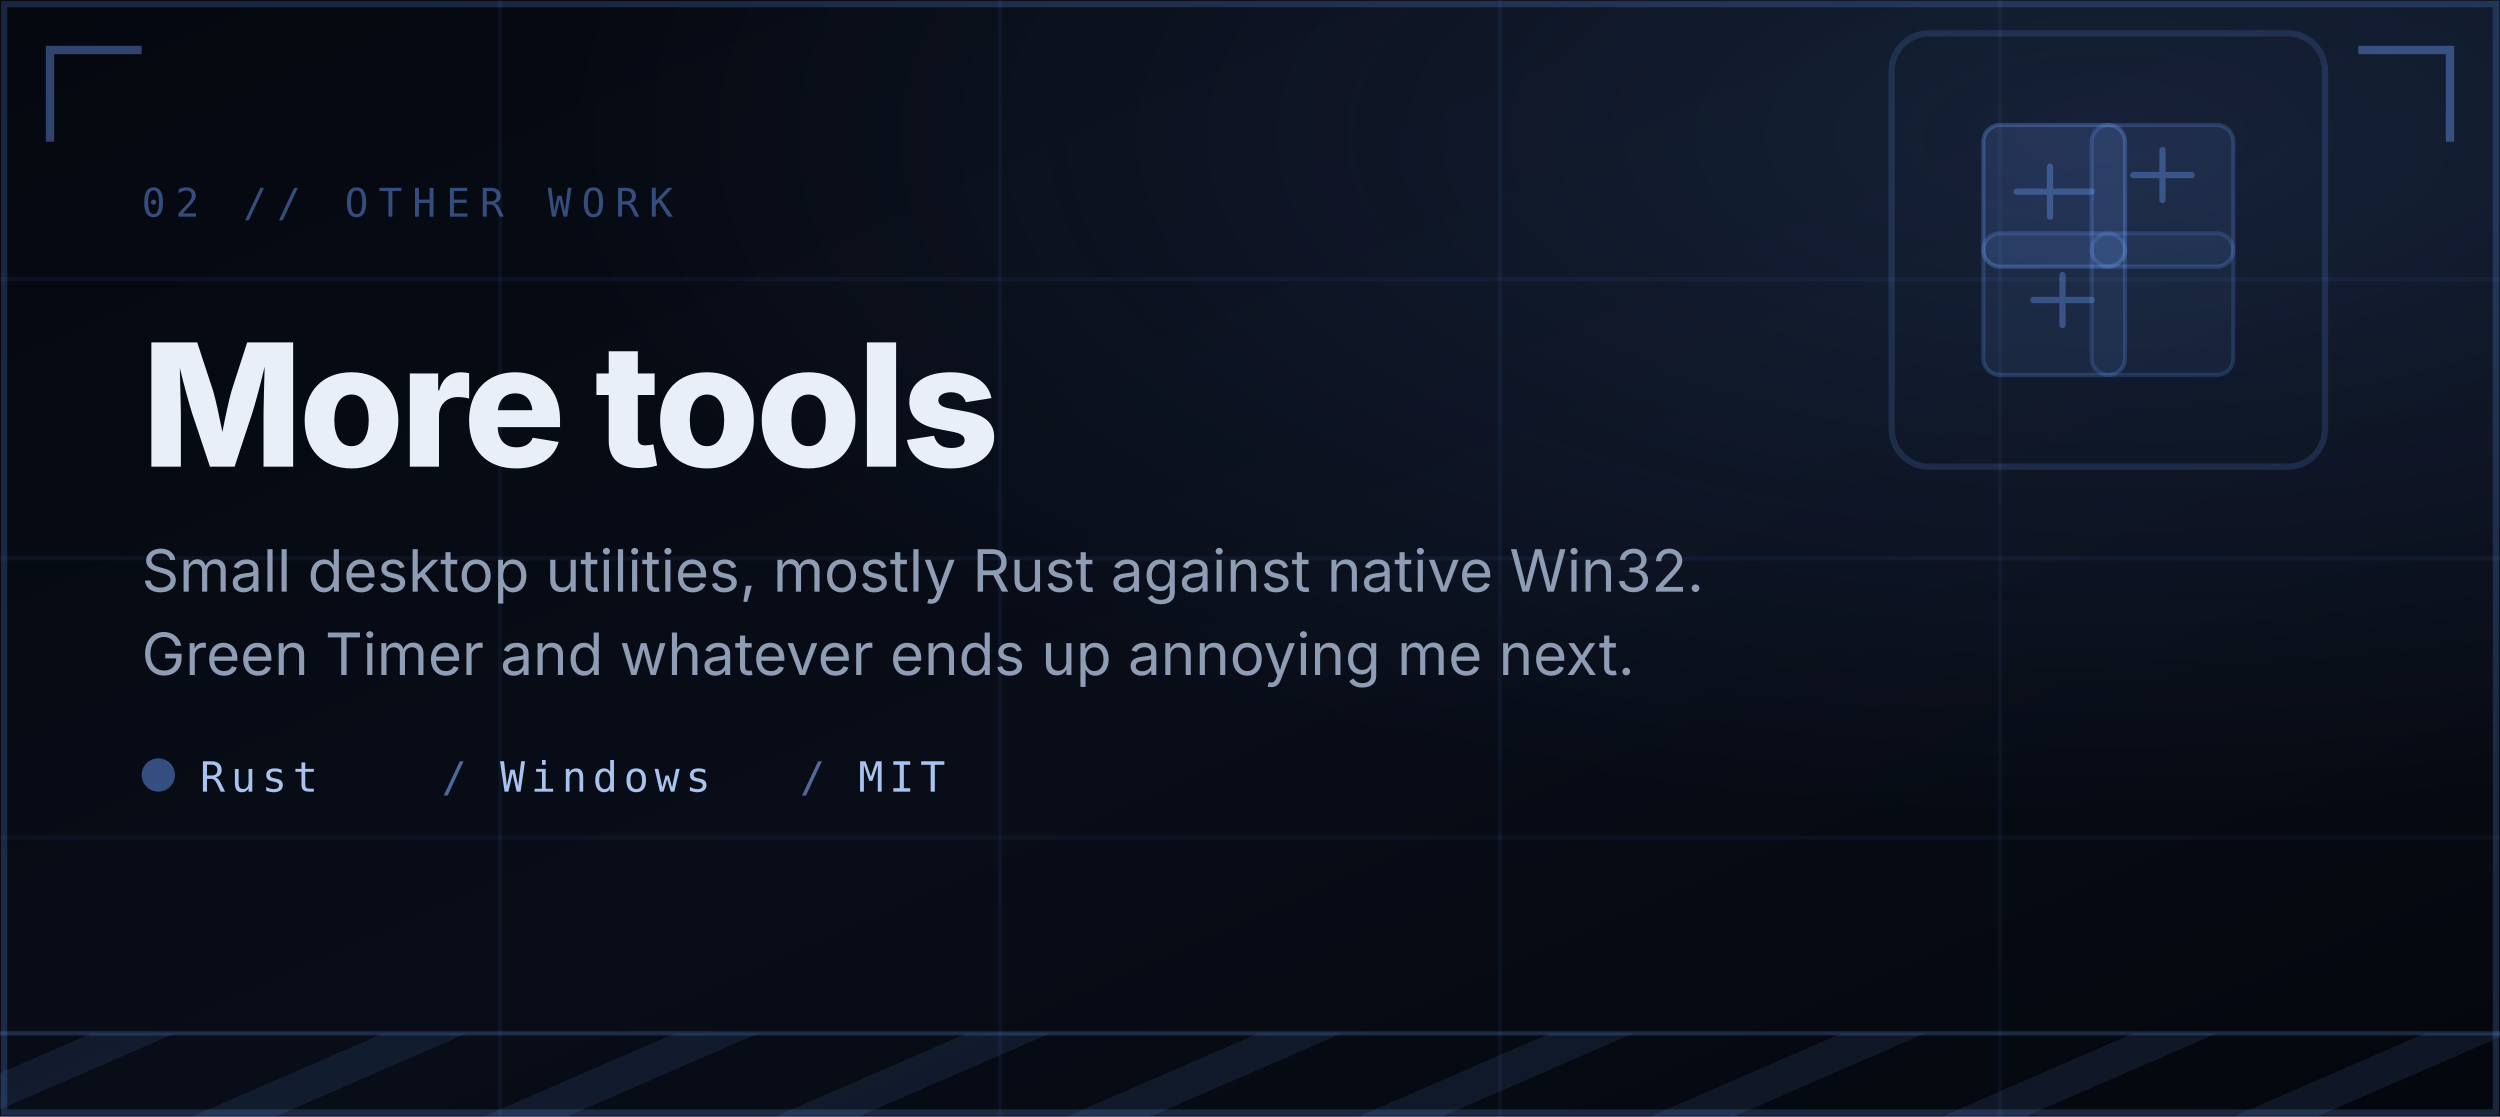
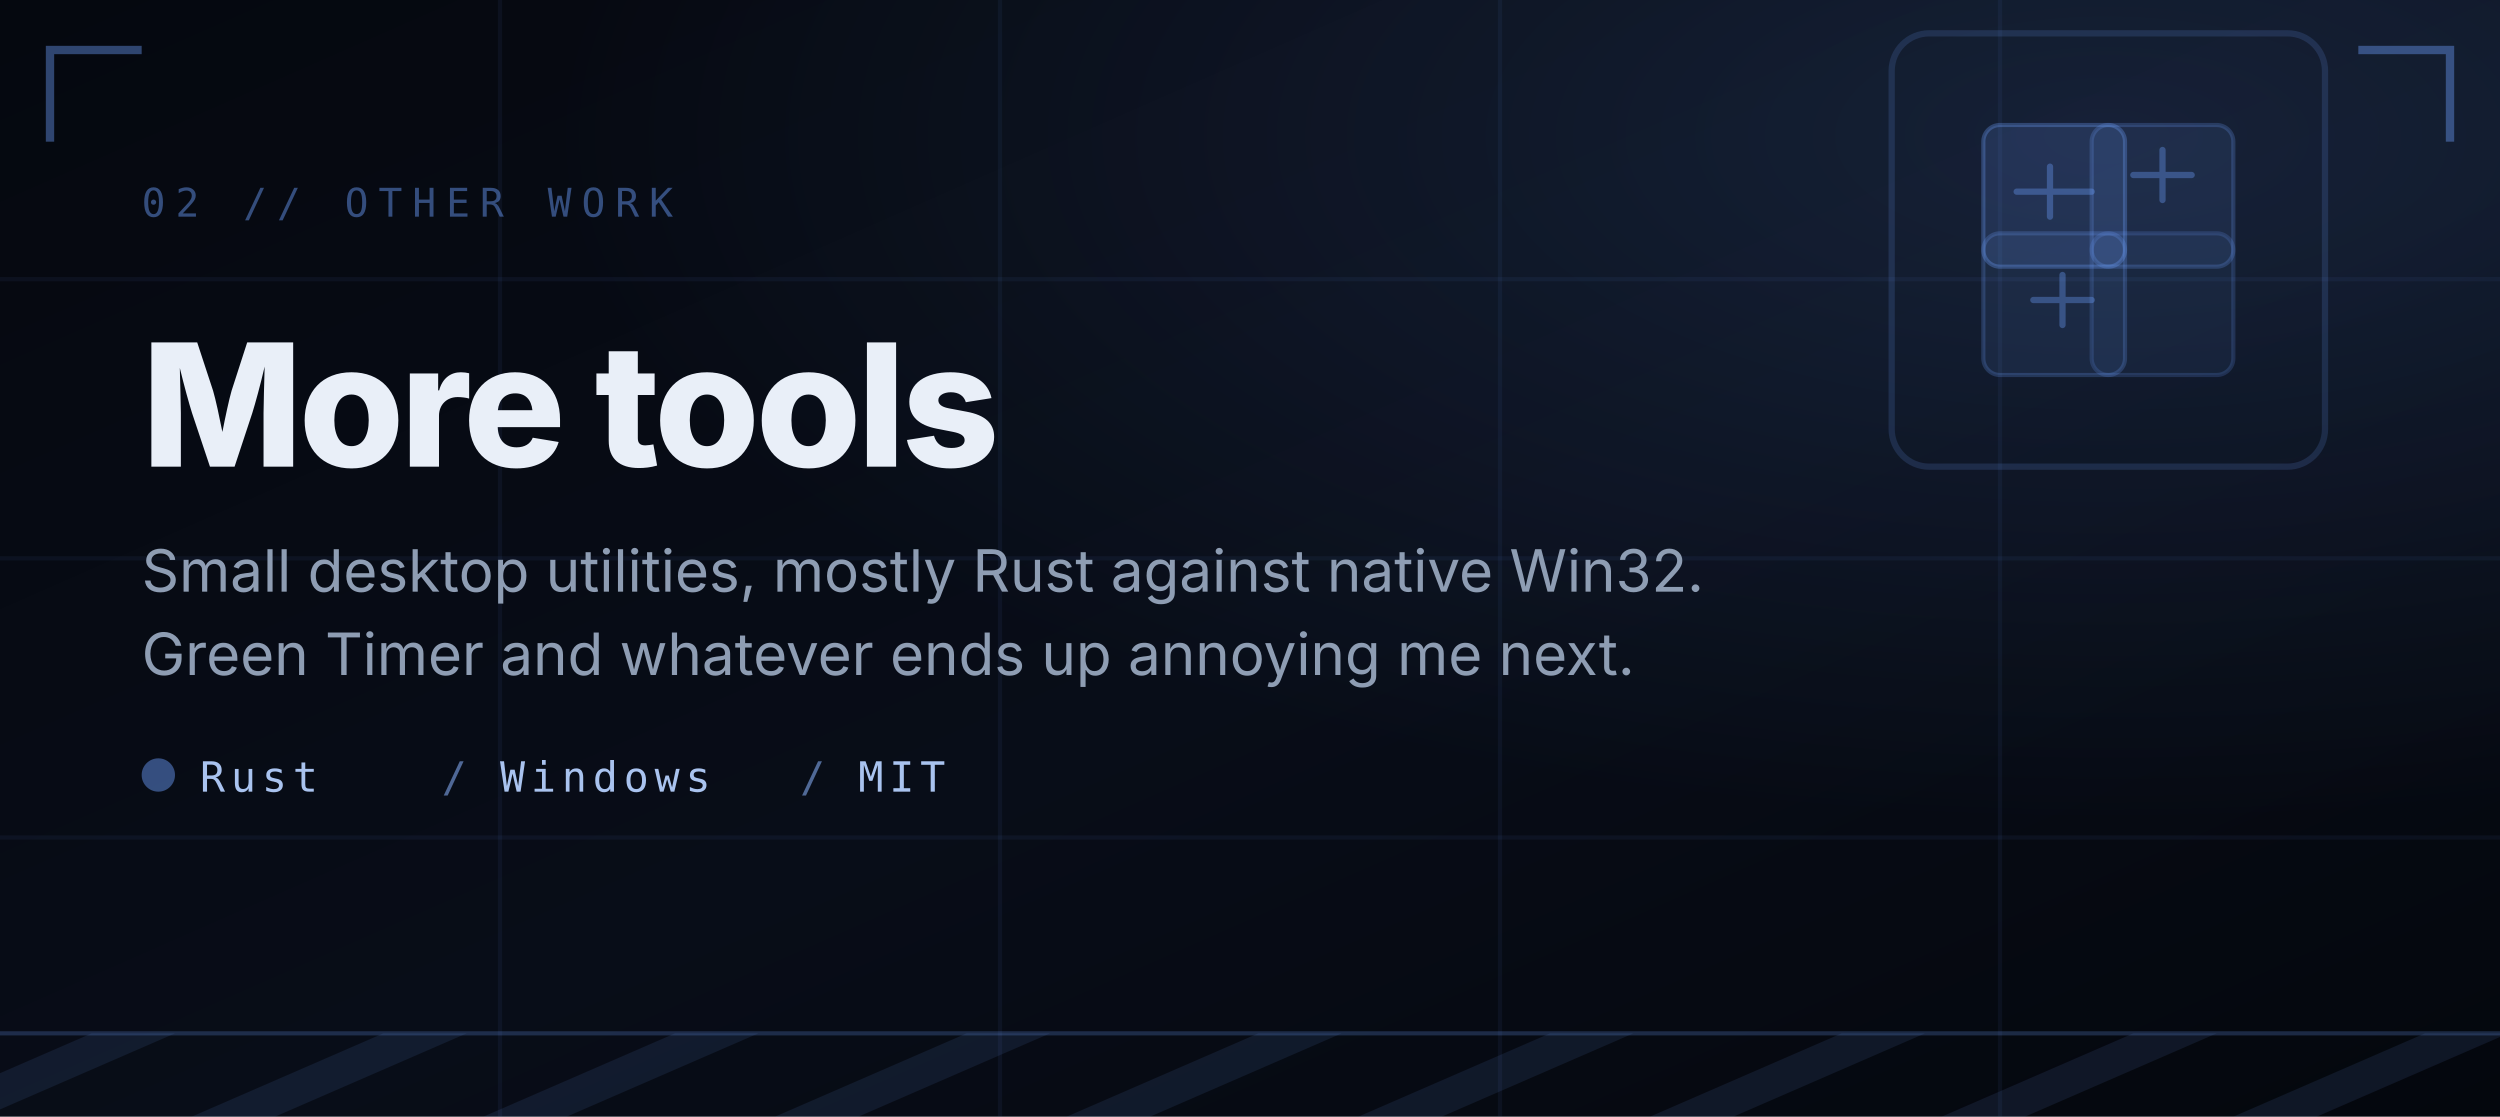
<svg xmlns="http://www.w3.org/2000/svg" viewBox="0 0 600 268" width="600" height="268" role="img" aria-label="More from LvSpook - other Windows tools">
  <defs>
    <linearGradient id="bg" x1="0" y1="0" x2="1" y2="1">
      <stop offset="0%" stop-color="#05080f" />
      <stop offset="55%" stop-color="#080d18" />
      <stop offset="100%" stop-color="#04070d" />
    </linearGradient>
    <radialGradient id="glow" cx="0.84" cy="0.12" r="0.62">
      <stop offset="0%" stop-color="#6ea0ff" stop-opacity="0.14" />
      <stop offset="100%" stop-color="#6ea0ff" stop-opacity="0" />
    </radialGradient>
    <clipPath id="band2">
      <rect x="0" y="248" width="600" height="20" />
    </clipPath>
  </defs>
  <rect width="600" height="268" fill="url(#bg)" />
  <rect width="600" height="268" fill="url(#glow)" />
  <g stroke="#6ea0ff" stroke-opacity="0.06" stroke-width="1">
    <path d="M0 67h600M0 134h600M0 201h600" />
    <path d="M120 0v268M240 0v268M360 0v268M480 0v268" />
  </g>
  <g transform="translate(506 60)">
    <rect x="-52" y="-52" width="104" height="104" rx="9" fill="none" stroke="#6ea0ff" stroke-opacity="0.16" stroke-width="1.5" />
    <rect x="-30" y="-30" width="34" height="34" rx="4" fill="#6ea0ff" fill-opacity="0.16" stroke="#6ea0ff" stroke-opacity="0.30" />
    <rect x="-4" y="-30" width="34" height="34" rx="4" fill="#6ea0ff" fill-opacity="0.10" stroke="#6ea0ff" stroke-opacity="0.22" />
    <rect x="-30" y="-4" width="34" height="34" rx="4" fill="#6ea0ff" fill-opacity="0.10" stroke="#6ea0ff" stroke-opacity="0.22" />
    <rect x="-4" y="-4" width="34" height="34" rx="4" fill="#6ea0ff" fill-opacity="0.07" stroke="#6ea0ff" stroke-opacity="0.18" />
    <g stroke="#6ea0ff" stroke-opacity="0.35" stroke-width="1.5" fill="none" stroke-linecap="round">
      <path d="M-22 -14h18M-14 -20v12" />
      <path d="M6 -18h14M13 -24v12" />
      <path d="M-18 12h14M-11 6v12" />
    </g>
  </g>
  <text x="34" y="52" font-family="Consolas, 'Cascadia Mono', ui-monospace, monospace" font-size="9.5" fill="#6ea0ff" fill-opacity="0.45" letter-spacing="2.4">02 // OTHER WORK</text>
  <text x="34" y="112" font-family="Segoe UI, Inter, Helvetica, Arial, sans-serif" font-size="41" font-weight="800" letter-spacing="-1" fill="#e9eff8">More tools</text>
  <text x="34" y="142" font-family="Segoe UI, Inter, Helvetica, Arial, sans-serif" font-size="14" fill="#8e9db3">Small desktop utilities, mostly Rust against native Win32.</text>
  <text x="34" y="162" font-family="Segoe UI, Inter, Helvetica, Arial, sans-serif" font-size="14" fill="#8e9db3">Green Timer and whatever ends up annoying me next.</text>
  <g transform="translate(34 190)" font-family="Consolas, ui-monospace, monospace" font-size="10" letter-spacing="1.4">
    <circle cx="4" cy="-4" r="4" fill="#6ea0ff" fill-opacity="0.45" />
    <text x="14" y="0" fill="#a9c3ef">Rust</text>
    <text x="72" y="0" fill="#8ab4ff" fill-opacity="0.55">/</text>
    <text x="86" y="0" fill="#a9c3ef">Windows</text>
    <text x="158" y="0" fill="#8ab4ff" fill-opacity="0.55">/</text>
    <text x="172" y="0" fill="#a9c3ef">MIT</text>
  </g>
  <g clip-path="url(#band2)">
    <g fill="#6ea0ff" fill-opacity="0.10">
      <path d="M-24 268 L22 248 H42 L-4 268 Z" />
      <path d="M46 268 L92 248 H112 L66 268 Z" />
      <path d="M116 268 L162 248 H182 L136 268 Z" />
      <path d="M186 268 L232 248 H252 L206 268 Z" />
      <path d="M256 268 L302 248 H322 L276 268 Z" />
      <path d="M326 268 L372 248 H392 L346 268 Z" />
      <path d="M396 268 L442 248 H462 L416 268 Z" />
      <path d="M466 268 L512 248 H532 L486 268 Z" />
      <path d="M536 268 L582 248 H602 L556 268 Z" />
    </g>
  </g>
  <path d="M0 248h600" stroke="#6ea0ff" stroke-opacity="0.22" stroke-width="1" />
-   <rect x="1" y="1" width="598" height="266" fill="none" stroke="#6ea0ff" stroke-opacity="0.20" stroke-width="1.5" />
  <g stroke="#6ea0ff" stroke-opacity="0.4" stroke-width="2" fill="none">
    <path d="M12 34 L12 12 L34 12" />
    <path d="M588 34 L588 12 L566 12" />
  </g>
</svg>
